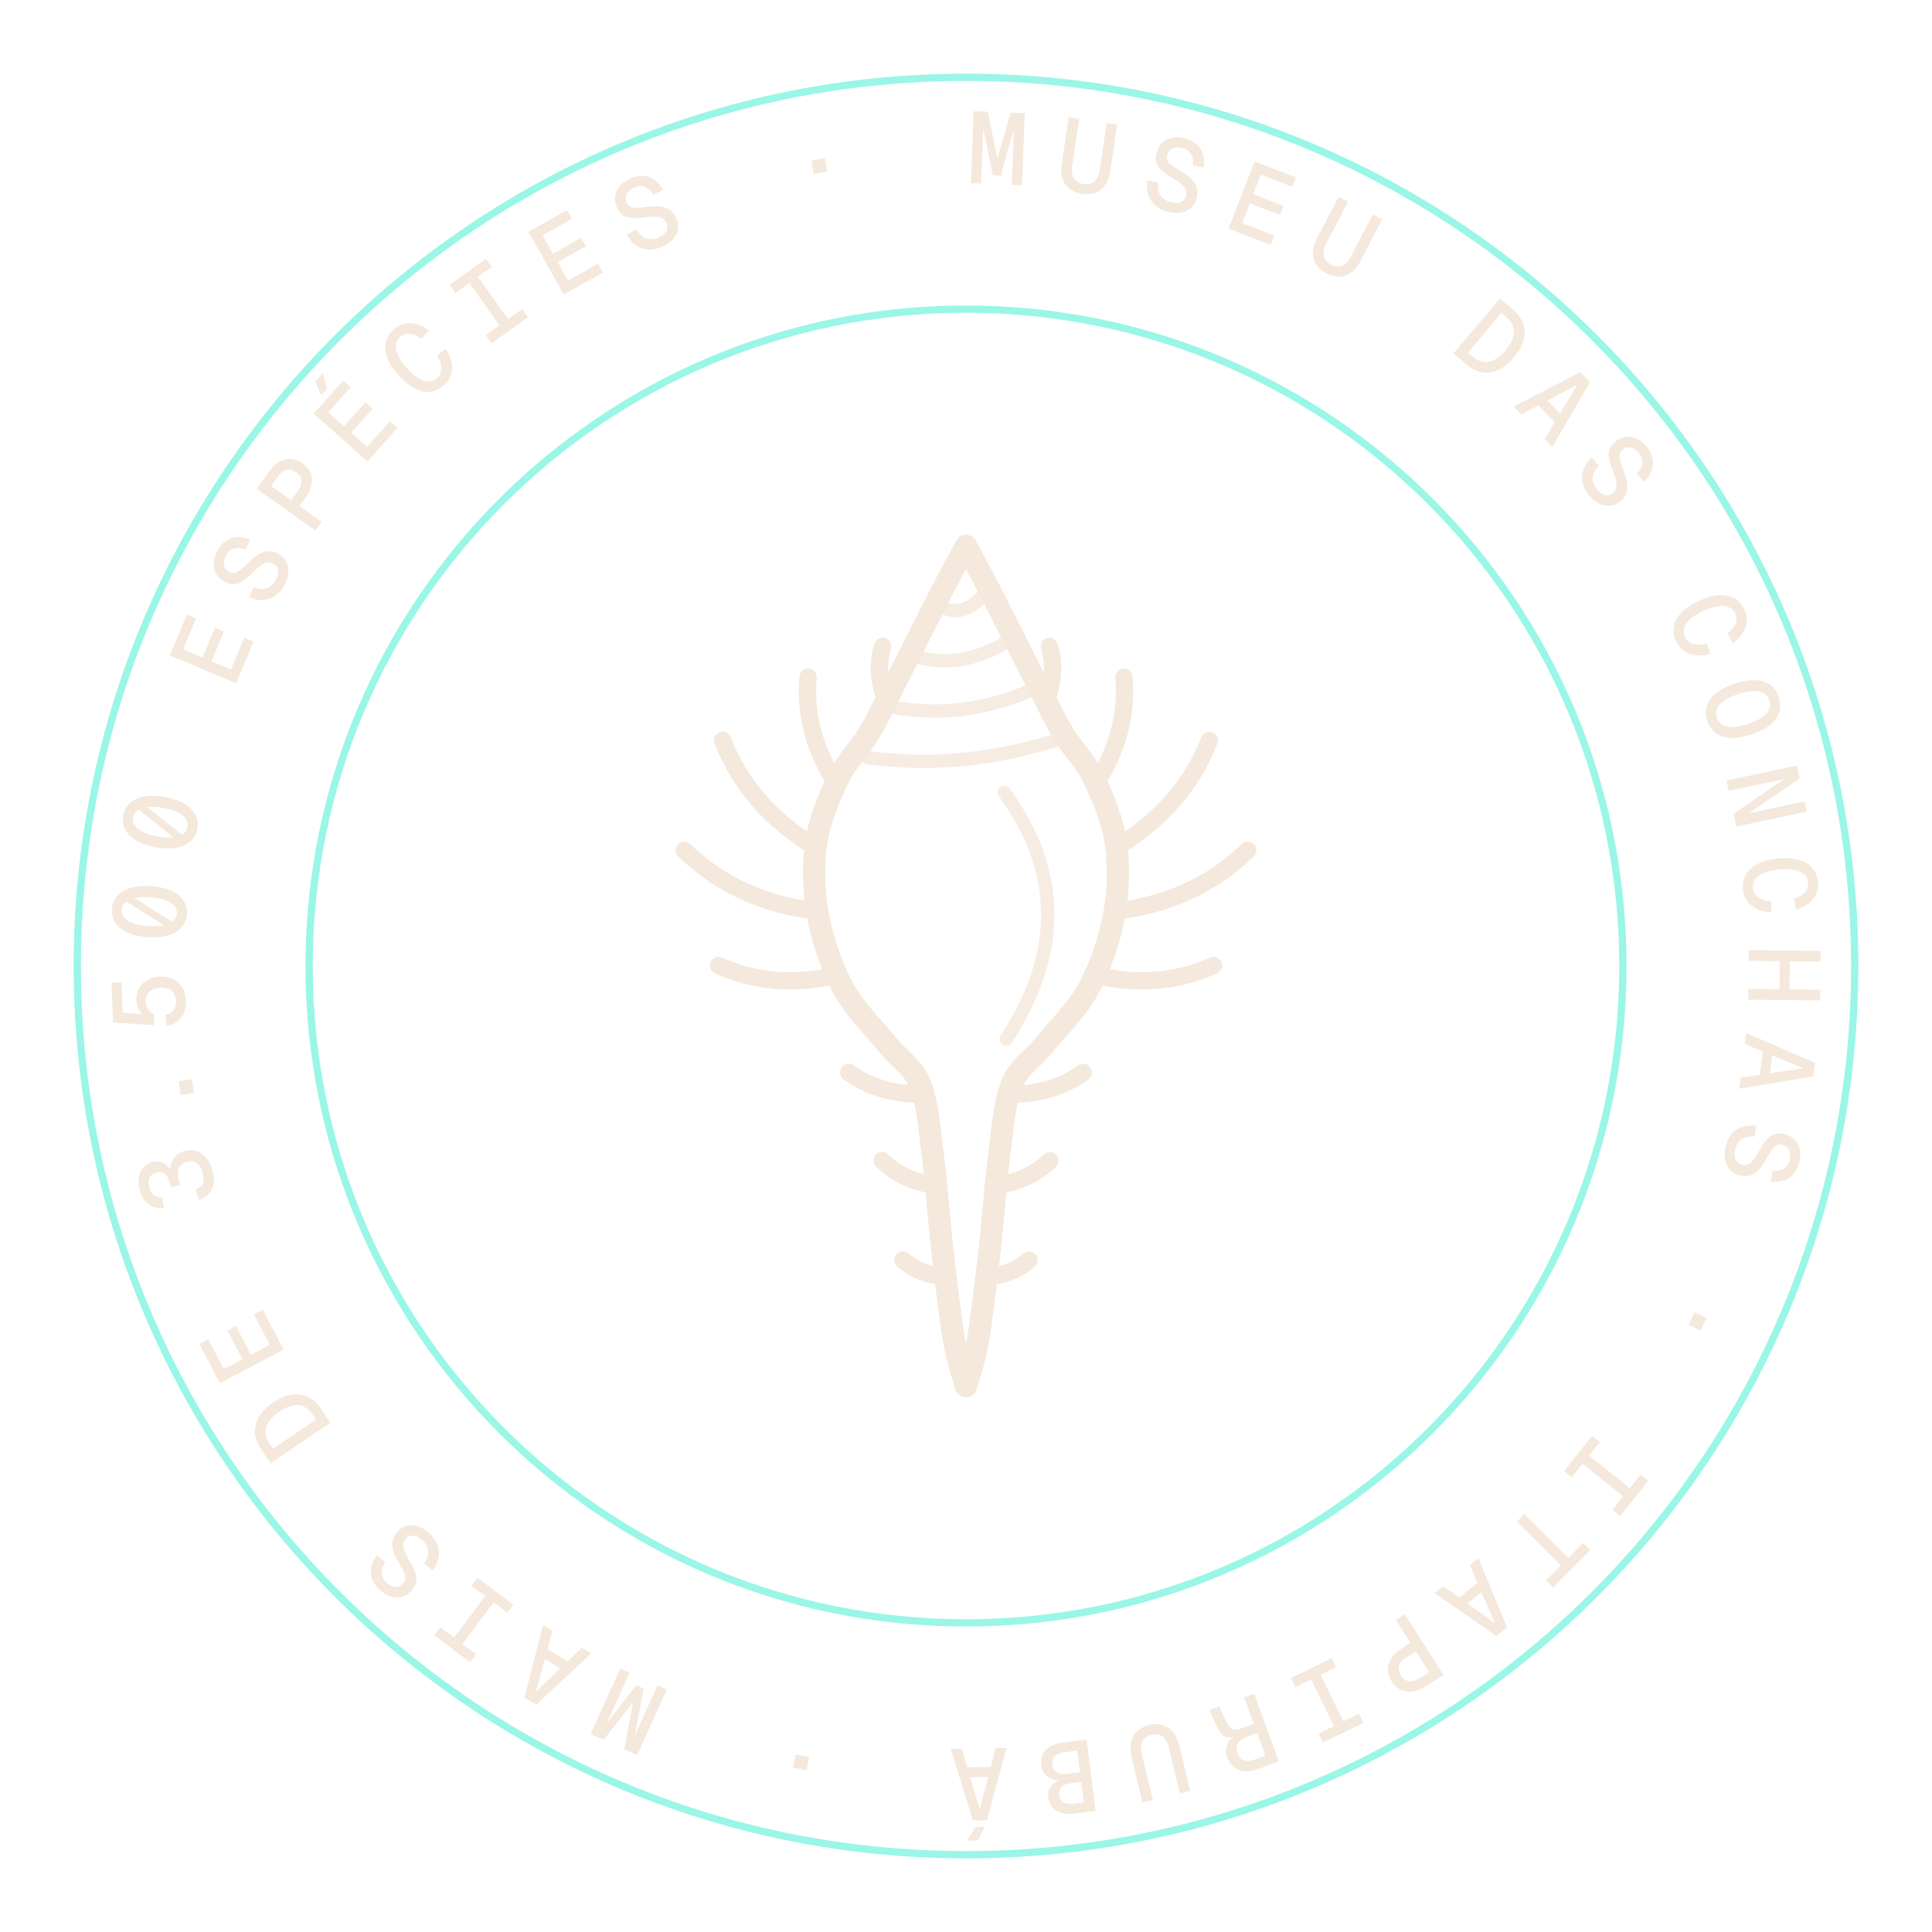
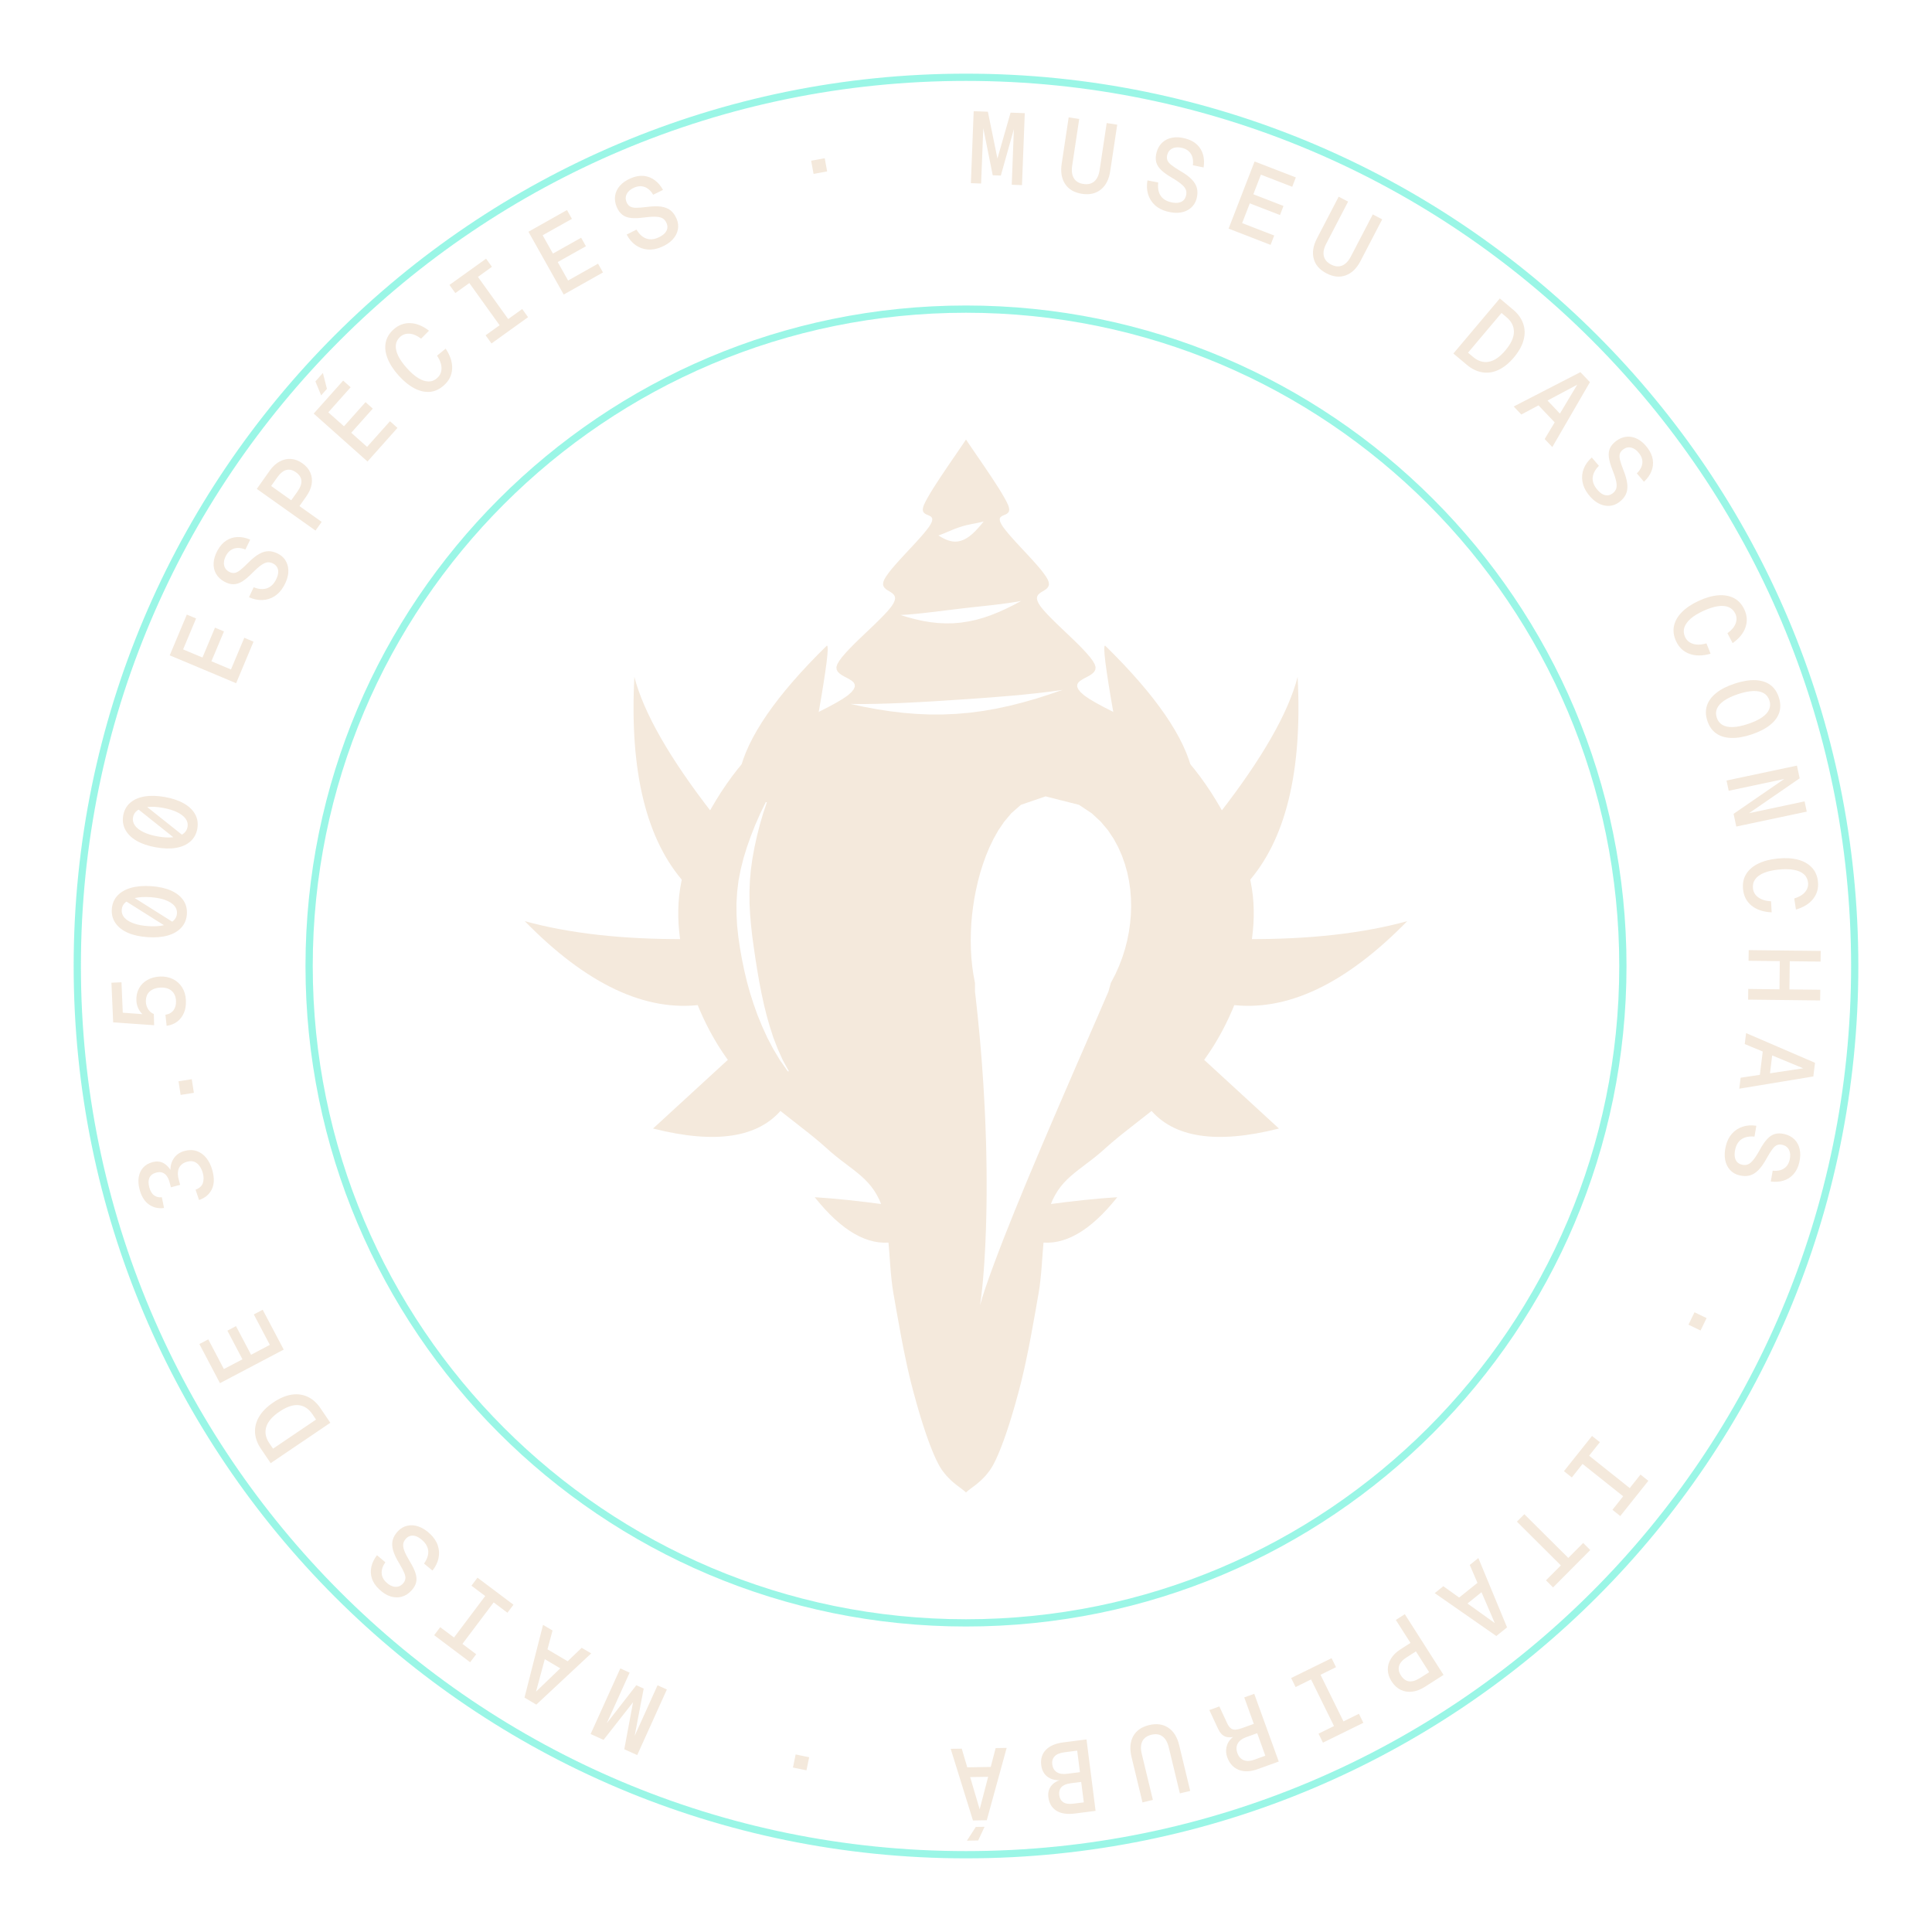
<svg xmlns="http://www.w3.org/2000/svg" viewBox="0 0 400 400" width="400" height="400">
  <circle cx="200" cy="200" r="184" fill="none" stroke="#6FF2DC" stroke-width="1.5" opacity=".7" />
  <circle cx="200" cy="200" r="136" fill="none" stroke="#6FF2DC" stroke-width="1.5" opacity=".7" />
  <path fill="#F4E9DC" d="M207.21 36.35L205.53 36.29L203.38 25.53L203.62 25.51L203.13 38.00L201.01 37.92L201.59 23.02L204.53 23.13L206.86 34.55L206.02 34.52L209.23 23.32L212.17 23.43L211.59 38.33L209.47 38.25L209.95 25.76L210.18 25.79L207.21 36.35ZM224.02 40.13L224.02 40.13Q221.65 39.77 220.54 38.12Q219.43 36.47 219.81 33.91L219.81 33.91L221.26 24.30L223.44 24.63L221.98 34.32Q221.74 35.94 222.34 36.91Q222.93 37.89 224.32 38.09L224.32 38.09Q225.72 38.30 226.57 37.55Q227.43 36.80 227.67 35.18L227.67 35.18L229.13 25.48L231.31 25.81L229.86 35.42Q229.48 37.98 227.93 39.23Q226.39 40.49 224.02 40.13ZM241.64 43.79L241.64 43.79Q240.08 43.38 239.08 42.44Q238.08 41.50 237.69 40.19Q237.30 38.88 237.57 37.35L237.57 37.35L239.80 37.78Q239.67 38.86 239.91 39.68Q240.15 40.50 240.74 41.04Q241.34 41.58 242.25 41.82L242.25 41.82Q243.14 42.06 243.81 41.99Q244.49 41.92 244.93 41.56Q245.37 41.20 245.54 40.55L245.54 40.55Q245.72 39.90 245.54 39.35Q245.36 38.80 244.67 38.20Q243.98 37.59 242.57 36.76L242.57 36.76Q241.20 35.96 240.40 35.20Q239.61 34.43 239.38 33.56Q239.16 32.68 239.45 31.57L239.45 31.57Q239.78 30.33 240.61 29.54Q241.44 28.75 242.67 28.51Q243.89 28.27 245.41 28.67L245.41 28.67Q246.92 29.07 247.83 29.94Q248.74 30.81 249.08 32.02Q249.42 33.23 249.19 34.67L249.19 34.67L246.97 34.21Q247.08 33.35 246.90 32.63Q246.71 31.90 246.19 31.39Q245.68 30.87 244.83 30.64L244.83 30.64Q243.63 30.33 242.78 30.71Q241.93 31.09 241.67 32.05L241.67 32.05Q241.51 32.65 241.69 33.15Q241.86 33.64 242.49 34.14Q243.11 34.64 244.29 35.35L244.29 35.35Q245.90 36.27 246.75 37.16Q247.60 38.05 247.82 39.00Q248.05 39.95 247.74 41.13L247.74 41.13Q247.42 42.31 246.55 43.05Q245.68 43.80 244.42 44.00Q243.16 44.19 241.64 43.79ZM263.06 50.70L254.37 47.33L259.75 33.43L268.29 36.73L267.54 38.67L261.06 36.16L259.49 40.22L265.73 42.64L265.01 44.52L258.76 42.10L257.17 46.19L263.81 48.76L263.06 50.70ZM274.63 56.59L274.63 56.59Q272.50 55.49 271.99 53.56Q271.48 51.64 272.67 49.35L272.67 49.35L277.16 40.72L279.11 41.74L274.59 50.44Q273.83 51.89 274.08 53.00Q274.33 54.12 275.58 54.77L275.58 54.77Q276.82 55.41 277.88 54.98Q278.93 54.55 279.69 53.09L279.69 53.09L284.22 44.39L286.17 45.41L281.68 54.04Q280.49 56.33 278.62 57.01Q276.75 57.70 274.63 56.59ZM303.69 75.53L300.91 73.19L310.52 61.79L313.30 64.13Q314.81 65.40 315.36 67.01Q315.92 68.61 315.44 70.40Q314.97 72.18 313.43 74.01L313.43 74.01Q311.88 75.84 310.21 76.60Q308.54 77.37 306.87 77.08Q305.20 76.80 303.69 75.53L303.69 75.53ZM310.87 64.80L303.94 73.02L304.98 73.90Q306.54 75.21 308.24 74.90Q309.95 74.59 311.68 72.54L311.68 72.54Q313.41 70.48 313.44 68.74Q313.47 66.99 311.91 65.68L311.91 65.68L310.87 64.80ZM314.97 85.82L313.40 84.16L327.21 77.05L329.18 79.12L321.39 92.56L319.81 90.90L326.54 79.66L314.97 85.82ZM322.52 88.12L317.89 83.25L319.83 82.33L323.53 86.23L322.52 88.12ZM328.81 102.31L328.81 102.31Q327.83 101.02 327.62 99.66Q327.40 98.31 327.90 97.03Q328.39 95.76 329.56 94.72L329.56 94.72L331.04 96.44Q330.28 97.20 329.96 98.00Q329.64 98.79 329.78 99.58Q329.92 100.38 330.50 101.13L330.50 101.13Q331.06 101.86 331.63 102.22Q332.20 102.57 332.77 102.56Q333.34 102.55 333.88 102.14L333.88 102.14Q334.41 101.74 334.61 101.19Q334.80 100.65 334.63 99.75Q334.46 98.85 333.86 97.33L333.86 97.33Q333.27 95.86 333.11 94.76Q332.95 93.67 333.31 92.84Q333.67 92.01 334.59 91.31L334.59 91.31Q335.61 90.54 336.75 90.42Q337.89 90.31 339.00 90.87Q340.12 91.44 341.07 92.69L341.07 92.69Q342.01 93.93 342.19 95.17Q342.38 96.42 341.90 97.59Q341.43 98.75 340.37 99.74L340.37 99.74L338.89 98.01Q339.51 97.41 339.81 96.72Q340.11 96.04 340.02 95.31Q339.93 94.59 339.39 93.89L339.39 93.89Q338.64 92.90 337.74 92.68Q336.83 92.46 336.05 93.06L336.05 93.06Q335.54 93.44 335.38 93.93Q335.21 94.43 335.40 95.21Q335.59 95.99 336.09 97.27L336.09 97.27Q336.78 98.99 336.91 100.21Q337.03 101.43 336.63 102.32Q336.22 103.21 335.25 103.95L335.25 103.95Q334.28 104.69 333.14 104.74Q331.99 104.79 330.88 104.18Q329.76 103.56 328.81 102.31ZM347.00 132.72L347.00 132.72Q346.25 131.08 346.59 129.55Q346.93 128.02 348.24 126.71Q349.55 125.39 351.73 124.39L351.73 124.39Q353.92 123.38 355.78 123.25Q357.64 123.12 359.03 123.85Q360.41 124.59 361.17 126.23L361.17 126.23Q362.02 128.09 361.37 129.92Q360.73 131.74 358.72 133.15L358.72 133.15L357.65 131.10Q358.93 130.17 359.33 129.12Q359.74 128.06 359.30 127.09L359.30 127.09Q358.84 126.10 357.92 125.71Q357.01 125.32 355.68 125.51Q354.36 125.70 352.68 126.47L352.68 126.47Q351.02 127.23 350.02 128.10Q349.03 128.98 348.72 129.93Q348.42 130.87 348.87 131.87L348.87 131.87Q349.35 132.92 350.50 133.29Q351.64 133.67 353.30 133.21L353.30 133.21L354.16 135.34Q351.67 136.06 349.79 135.37Q347.90 134.69 347.00 132.72ZM353.49 149.24L353.49 149.24Q352.93 147.55 353.40 146.10Q353.87 144.65 355.32 143.48Q356.77 142.32 359.13 141.54L359.13 141.54Q361.52 140.75 363.38 140.82Q365.24 140.89 366.48 141.77Q367.72 142.66 368.28 144.35L368.28 144.35Q368.84 146.05 368.38 147.51Q367.91 148.97 366.45 150.12Q365.00 151.28 362.61 152.07L362.61 152.07Q360.25 152.85 358.40 152.78Q356.54 152.72 355.30 151.83Q354.05 150.94 353.49 149.24ZM355.44 148.60L355.44 148.60Q355.77 149.59 356.60 150.08Q357.42 150.57 358.76 150.53Q360.09 150.49 361.89 149.89L361.89 149.89Q363.68 149.30 364.79 148.54Q365.90 147.77 366.28 146.88Q366.66 145.99 366.33 145.00L366.33 145.00Q366.00 144.00 365.16 143.51Q364.33 143.03 362.98 143.07Q361.64 143.12 359.84 143.71L359.84 143.71Q358.05 144.31 356.95 145.07Q355.86 145.83 355.48 146.71Q355.11 147.60 355.44 148.60ZM357.91 163.72L357.46 161.60L372.04 158.51L372.60 161.14L361.31 168.92L361.15 168.57L373.62 165.92L374.07 168.04L359.48 171.13L358.92 168.50L370.22 160.72L370.40 161.07L357.91 163.72ZM360.88 184.10L360.88 184.10Q360.70 182.30 361.52 180.97Q362.34 179.63 364.01 178.81Q365.68 177.99 368.06 177.75L368.06 177.75Q370.46 177.51 372.26 177.99Q374.06 178.47 375.13 179.62Q376.21 180.76 376.39 182.56L376.39 182.56Q376.59 184.59 375.39 186.11Q374.19 187.63 371.83 188.31L371.83 188.31L371.48 186.02Q372.99 185.56 373.72 184.69Q374.44 183.83 374.34 182.76L374.34 182.76Q374.23 181.68 373.49 181.01Q372.75 180.35 371.44 180.10Q370.12 179.85 368.28 180.03L368.28 180.03Q366.47 180.21 365.24 180.71Q364.01 181.21 363.42 182.01Q362.82 182.81 362.93 183.90L362.93 183.90Q363.04 185.05 364.00 185.77Q364.96 186.50 366.68 186.61L366.68 186.61L366.80 188.89Q364.21 188.77 362.65 187.51Q361.09 186.25 360.88 184.10ZM362.02 198.92L362.05 196.71L376.96 196.88L376.93 199.09L369.75 199.00L370.56 198.03L370.47 205.84L369.68 204.84L376.87 204.92L376.84 207.13L361.93 206.96L361.96 204.75L369.22 204.84L368.41 205.81L368.50 198.00L369.29 199.00L362.02 198.92ZM361.23 216.16L361.51 213.89L375.78 220.04L375.43 222.87L360.10 225.40L360.38 223.13L373.33 221.18L361.23 216.16ZM364.25 223.45L365.07 216.78L367.01 217.69L366.36 223.03L364.25 223.45ZM357.30 237.32L357.30 237.32Q357.67 235.75 358.58 234.72Q359.49 233.70 360.79 233.27Q362.09 232.84 363.63 233.08L363.63 233.08L363.25 235.32Q362.17 235.22 361.36 235.48Q360.54 235.74 360.02 236.35Q359.50 236.96 359.28 237.88L359.28 237.88Q359.07 238.78 359.16 239.44Q359.25 240.11 359.62 240.55Q359.99 240.98 360.65 241.13L360.65 241.13Q361.30 241.29 361.84 241.09Q362.39 240.90 362.97 240.19Q363.56 239.49 364.35 238.06L364.35 238.06Q365.11 236.66 365.86 235.85Q366.60 235.03 367.47 234.78Q368.33 234.53 369.46 234.80L369.46 234.80Q370.70 235.09 371.52 235.90Q372.33 236.71 372.60 237.92Q372.88 239.14 372.52 240.68L372.52 240.68Q372.16 242.19 371.31 243.12Q370.47 244.06 369.27 244.43Q368.07 244.81 366.62 244.62L366.62 244.62L367.02 242.38Q367.88 242.47 368.60 242.27Q369.32 242.06 369.82 241.53Q370.32 241.00 370.53 240.14L370.53 240.14Q370.81 238.94 370.41 238.10Q370.00 237.26 369.04 237.03L369.04 237.03Q368.43 236.88 367.94 237.07Q367.45 237.26 366.97 237.90Q366.48 238.54 365.81 239.74L365.81 239.74Q364.93 241.37 364.07 242.24Q363.20 243.12 362.26 243.37Q361.31 243.62 360.13 243.34L360.13 243.34Q358.94 243.06 358.17 242.21Q357.40 241.36 357.17 240.11Q356.94 238.85 357.30 237.32ZM349.58 274.26L350.83 271.69L353.33 272.90L352.08 275.47L349.58 274.26ZM323.80 304.59L329.61 297.30L331.24 298.59L329.01 301.39L337.42 308.09L339.65 305.29L341.27 306.59L335.46 313.88L333.84 312.59L336.06 309.79L327.65 303.09L325.43 305.89L323.80 304.59ZM314.06 315.04L315.60 313.50L324.70 322.55L327.78 319.45L329.25 320.92L321.55 328.66L320.08 327.19L323.16 324.10L314.06 315.04ZM304.30 324.01L306.08 322.58L312.02 336.93L309.80 338.72L297.05 329.84L298.83 328.41L309.48 336.04L304.30 324.01ZM301.38 331.34L306.62 327.13L307.37 329.14L303.18 332.51L301.38 331.34ZM288.99 335.39L290.85 334.20L298.87 346.77L294.97 349.26Q293.66 350.09 292.37 350.24Q291.08 350.39 289.99 349.86Q288.89 349.32 288.12 348.12L288.12 348.12Q287.35 346.92 287.33 345.70Q287.31 344.47 288.00 343.38Q288.68 342.28 289.99 341.45L289.99 341.45L292.03 340.15L288.99 335.39ZM295.89 346.21L293.15 341.90L291.31 343.08Q289.96 343.93 289.67 344.89Q289.38 345.85 290.05 346.89L290.05 346.89Q290.73 347.95 291.71 348.10Q292.70 348.24 294.05 347.38L294.05 347.38L295.89 346.21ZM267.32 347.42L275.69 343.31L276.61 345.17L273.40 346.75L278.15 356.40L281.35 354.82L282.27 356.69L273.90 360.80L272.99 358.94L276.19 357.36L271.44 347.71L268.24 349.29L267.32 347.42ZM257.61 351.43L259.68 350.69L264.75 364.71L260.39 366.28Q258.16 367.09 256.47 366.43Q254.79 365.76 254.09 363.83L254.09 363.83Q253.73 362.82 253.90 361.89Q254.06 360.96 254.63 360.26Q255.19 359.57 255.98 359.21L255.98 359.21L256.14 359.42Q254.66 359.89 253.72 359.55Q252.78 359.21 252.18 357.91L252.18 357.91L250.38 354.05L252.45 353.30L254.07 356.78Q254.38 357.45 254.77 357.78Q255.15 358.11 255.71 358.11Q256.27 358.10 257.14 357.79L257.14 357.79L259.59 356.91L257.61 351.43ZM261.97 363.50L260.29 358.84L258.03 359.65Q256.73 360.13 256.26 360.99Q255.79 361.85 256.19 362.96L256.19 362.96Q256.60 364.08 257.51 364.43Q258.42 364.79 259.72 364.32L259.72 364.32L261.97 363.50ZM237.91 357.16L237.91 357.16Q240.24 356.60 241.89 357.71Q243.54 358.82 244.14 361.33L244.14 361.33L246.42 370.79L244.28 371.30L241.98 361.77Q241.60 360.18 240.68 359.50Q239.76 358.83 238.39 359.16L238.39 359.16Q237.02 359.49 236.51 360.51Q236.00 361.53 236.39 363.12L236.39 363.12L238.69 372.65L236.54 373.17L234.26 363.72Q233.66 361.21 234.62 359.46Q235.58 357.72 237.91 357.16ZM220.16 360.74L224.95 360.13L226.83 374.92L222.54 375.47Q220.10 375.78 218.70 374.88Q217.29 373.98 217.05 372.08L217.05 372.08Q216.93 371.16 217.26 370.39Q217.59 369.62 218.33 369.09Q219.08 368.56 220.18 368.40L220.18 368.40L220.20 368.53Q218.84 368.70 217.86 368.37Q216.88 368.04 216.29 367.30Q215.71 366.56 215.58 365.49L215.58 365.49Q215.33 363.54 216.54 362.29Q217.74 361.05 220.16 360.74L220.16 360.74ZM223.59 366.91L223.02 362.45L220.40 362.79Q218.96 362.97 218.35 363.63Q217.73 364.29 217.86 365.31L217.86 365.31Q218.00 366.39 218.80 366.91Q219.59 367.42 220.97 367.24L220.97 367.24L223.59 366.91ZM224.39 373.16L223.85 368.93L221.70 369.20Q220.33 369.38 219.75 370.01Q219.18 370.65 219.30 371.65L219.30 371.65Q219.43 372.67 220.15 373.14Q220.87 373.61 222.24 373.43L222.24 373.43L224.39 373.16ZM206.14 361.92L208.42 361.88L204.30 376.86L201.44 376.91L196.83 362.07L199.12 362.04L202.83 374.60L206.14 361.92ZM199.33 365.92L206.05 365.81L205.41 367.86L200.04 367.94L199.33 365.92ZM202.03 378.24L203.84 378.22L202.52 381.05L200.19 381.09L202.03 378.24ZM164.73 363.24L167.53 363.82L166.97 366.53L164.17 365.95L164.73 363.24ZM131.74 348.91L133.27 349.60L131.21 360.38L130.99 360.30L136.14 348.92L138.07 349.79L131.93 363.37L129.25 362.16L131.39 350.71L132.15 351.05L124.96 360.22L122.28 359.01L128.43 345.43L130.36 346.30L125.21 357.69L125.01 357.57L131.74 348.91ZM120.43 341.16L122.40 342.32L111.04 352.92L108.59 351.47L112.43 336.41L114.40 337.58L110.98 350.23L120.43 341.16ZM112.54 341.00L118.33 344.42L116.71 345.83L112.08 343.09L112.54 341.00ZM98.86 326.64L106.31 332.24L105.06 333.90L102.21 331.76L95.74 340.35L98.59 342.49L97.34 344.15L89.89 338.55L91.14 336.89L94.00 339.03L100.46 330.44L97.61 328.30L98.86 326.64ZM89.03 317.56L89.03 317.56Q90.21 318.67 90.64 319.97Q91.07 321.27 90.79 322.61Q90.51 323.95 89.54 325.17L89.54 325.17L87.79 323.72Q88.42 322.84 88.60 322.00Q88.78 321.16 88.51 320.41Q88.25 319.65 87.56 319.00L87.56 319.00Q86.88 318.37 86.26 318.11Q85.64 317.86 85.08 317.96Q84.51 318.07 84.05 318.56L84.05 318.56Q83.59 319.05 83.49 319.62Q83.39 320.18 83.70 321.04Q84.02 321.90 84.86 323.30L84.86 323.30Q85.69 324.66 86.03 325.71Q86.36 326.76 86.15 327.64Q85.93 328.52 85.13 329.36L85.13 329.36Q84.26 330.29 83.15 330.59Q82.05 330.89 80.85 330.52Q79.66 330.14 78.52 329.06L78.52 329.06Q77.38 328.00 77.00 326.80Q76.61 325.60 76.89 324.37Q77.16 323.15 78.05 321.99L78.05 321.99L79.79 323.46Q79.27 324.15 79.10 324.88Q78.92 325.61 79.12 326.31Q79.33 327.00 79.97 327.61L79.97 327.61Q80.87 328.46 81.80 328.53Q82.74 328.60 83.41 327.88L83.41 327.88Q83.84 327.42 83.92 326.90Q84.01 326.39 83.69 325.65Q83.38 324.91 82.68 323.72L82.68 323.72Q81.71 322.15 81.38 320.96Q81.06 319.78 81.31 318.83Q81.57 317.89 82.40 317.00L82.40 317.00Q83.24 316.12 84.36 315.88Q85.48 315.63 86.68 316.06Q87.88 316.48 89.03 317.56ZM66.35 291.56L68.39 294.57L56.04 302.93L54.00 299.92Q52.90 298.28 52.80 296.58Q52.71 294.89 53.65 293.30Q54.59 291.71 56.57 290.37L56.57 290.37Q58.55 289.03 60.37 288.75Q62.18 288.47 63.72 289.20Q65.25 289.92 66.35 291.56L66.35 291.56ZM56.53 299.93L65.43 293.91L64.67 292.78Q63.52 291.09 61.80 290.92Q60.08 290.76 57.85 292.27L57.85 292.27Q55.63 293.77 55.12 295.44Q54.62 297.12 55.76 298.80L55.76 298.80L56.53 299.93ZM54.39 271.17L58.74 279.42L45.54 286.37L41.28 278.27L43.12 277.30L46.35 283.45L50.20 281.43L47.08 275.50L48.86 274.56L51.98 280.49L55.87 278.44L52.55 272.14L54.39 271.17ZM43.98 242.35L43.98 242.35Q44.62 244.72 43.83 246.28Q43.03 247.85 41.21 248.45L41.21 248.45L40.49 246.31Q41.69 245.86 42.00 244.94Q42.30 244.02 41.99 242.86L41.99 242.86Q41.77 242.07 41.34 241.45Q40.91 240.83 40.28 240.55Q39.64 240.28 38.74 240.52L38.74 240.52Q37.87 240.76 37.41 241.29Q36.94 241.81 36.85 242.57Q36.76 243.32 37.00 244.19L37.00 244.19L37.30 245.31L35.39 245.82L35.09 244.71Q34.90 244.02 34.55 243.51Q34.19 242.99 33.63 242.78Q33.08 242.58 32.35 242.77L32.35 242.77Q31.29 243.06 30.94 243.84Q30.59 244.62 30.90 245.80L30.90 245.80Q31.23 247.01 31.91 247.49Q32.58 247.98 33.51 247.88L33.51 247.88L33.96 250.10Q32.22 250.34 30.85 249.39Q29.49 248.44 28.91 246.31L28.91 246.31Q28.53 244.89 28.72 243.72Q28.92 242.55 29.63 241.75Q30.35 240.94 31.57 240.61L31.57 240.61Q32.91 240.25 33.95 240.87Q35.00 241.49 35.74 243.01L35.74 243.01L35.36 243.11Q35.09 241.31 35.86 240.02Q36.63 238.72 38.21 238.29L38.21 238.29Q39.59 237.92 40.74 238.32Q41.89 238.71 42.73 239.76Q43.56 240.80 43.98 242.35ZM39.70 223.44L40.14 226.26L37.40 226.69L36.96 223.87L39.70 223.44ZM38.49 207.12L38.49 207.12Q38.56 208.61 38.07 209.73Q37.58 210.86 36.66 211.54Q35.73 212.22 34.50 212.38L34.50 212.38L34.25 210.10Q35.40 209.90 35.94 209.14Q36.49 208.38 36.44 207.21L36.44 207.21Q36.38 205.89 35.54 205.15Q34.70 204.40 33.21 204.47L33.21 204.47Q32.24 204.51 31.54 204.89Q30.84 205.27 30.50 205.91Q30.17 206.56 30.20 207.44L30.20 207.44Q30.24 208.26 30.68 208.96Q31.12 209.67 31.85 209.93L31.85 209.93L31.91 212.26L23.43 211.67L23.07 203.46L25.15 203.37L25.42 209.67L30.59 210.05L30.30 210.50Q29.65 210.20 29.21 209.68Q28.77 209.16 28.52 208.51Q28.27 207.86 28.24 207.19L28.24 207.19Q28.17 205.74 28.78 204.63Q29.38 203.52 30.51 202.89Q31.64 202.25 33.13 202.18L33.13 202.18Q34.62 202.12 35.82 202.72Q37.02 203.31 37.72 204.45Q38.43 205.59 38.49 207.12ZM36.11 191.11L35.89 192.78L25.73 186.38L25.95 184.71L36.11 191.11ZM38.69 189.27L38.69 189.27Q38.58 190.90 37.56 192.03Q36.54 193.16 34.76 193.68Q32.98 194.19 30.59 194.03L30.59 194.03Q28.18 193.87 26.48 193.13Q24.78 192.38 23.91 191.12Q23.04 189.87 23.15 188.23L23.15 188.23Q23.26 186.58 24.29 185.46Q25.32 184.34 27.10 183.82Q28.88 183.31 31.29 183.47L31.29 183.47Q33.68 183.63 35.38 184.37Q37.07 185.12 37.94 186.36Q38.80 187.61 38.69 189.27ZM36.64 189.13L36.64 189.13Q36.70 188.19 36.06 187.48Q35.43 186.78 34.17 186.32Q32.92 185.87 31.14 185.75L31.14 185.75Q29.32 185.63 28.01 185.91Q26.71 186.20 25.99 186.81Q25.26 187.42 25.20 188.37L25.20 188.37Q25.14 189.29 25.77 190.01Q26.41 190.72 27.66 191.17Q28.92 191.63 30.74 191.75L30.74 191.75Q32.52 191.86 33.82 191.58Q35.13 191.30 35.85 190.68Q36.58 190.05 36.64 189.13ZM38.08 173.14L37.68 174.77L28.29 167.29L28.68 165.66L38.08 173.14ZM40.85 171.59L40.85 171.59Q40.56 173.20 39.42 174.21Q38.28 175.22 36.46 175.54Q34.63 175.85 32.27 175.43L32.27 175.43Q29.90 175.01 28.29 174.08Q26.69 173.15 25.96 171.81Q25.23 170.46 25.51 168.85L25.51 168.85Q25.80 167.21 26.95 166.21Q28.10 165.21 29.93 164.90Q31.76 164.59 34.13 165.01L34.13 165.01Q36.49 165.43 38.10 166.36Q39.70 167.28 40.42 168.62Q41.14 169.95 40.85 171.59ZM38.83 171.22L38.83 171.22Q38.99 170.29 38.44 169.52Q37.88 168.75 36.69 168.16Q35.49 167.58 33.73 167.26L33.73 167.26Q31.93 166.94 30.61 167.08Q29.28 167.22 28.49 167.75Q27.71 168.28 27.54 169.21L27.54 169.21Q27.38 170.12 27.93 170.90Q28.48 171.68 29.68 172.27Q30.88 172.86 32.68 173.18L32.68 173.18Q34.43 173.49 35.76 173.35Q37.08 173.22 37.87 172.68Q38.66 172.13 38.83 171.22ZM52.49 132.85L48.89 141.45L35.14 135.68L38.68 127.24L40.60 128.04L37.91 134.45L41.92 136.13L44.51 129.95L46.37 130.73L43.77 136.91L47.82 138.61L50.58 132.04L52.49 132.85ZM58.79 121.29L58.79 121.29Q58.01 122.70 56.85 123.44Q55.70 124.18 54.33 124.23Q52.97 124.29 51.55 123.65L51.55 123.65L52.52 121.59Q53.53 121.99 54.38 121.96Q55.24 121.93 55.91 121.48Q56.58 121.04 57.04 120.21L57.04 120.21Q57.48 119.40 57.58 118.74Q57.67 118.07 57.43 117.55Q57.19 117.03 56.61 116.71L56.61 116.71Q56.02 116.38 55.44 116.42Q54.87 116.46 54.11 116.98Q53.36 117.49 52.21 118.66L52.21 118.66Q51.09 119.79 50.16 120.38Q49.22 120.96 48.32 120.96Q47.41 120.97 46.40 120.40L46.40 120.40Q45.29 119.78 44.72 118.78Q44.16 117.79 44.23 116.54Q44.30 115.29 45.06 113.92L45.06 113.92Q45.82 112.56 46.89 111.89Q47.95 111.22 49.21 111.19Q50.47 111.15 51.80 111.73L51.80 111.73L50.81 113.77Q50.01 113.45 49.26 113.45Q48.51 113.46 47.89 113.83Q47.26 114.20 46.83 114.97L46.83 114.97Q46.23 116.05 46.39 116.97Q46.55 117.89 47.41 118.37L47.41 118.37Q47.97 118.68 48.48 118.63Q49.00 118.58 49.65 118.10Q50.29 117.61 51.26 116.64L51.26 116.64Q52.55 115.32 53.62 114.71Q54.69 114.10 55.67 114.12Q56.64 114.13 57.71 114.72L57.71 114.72Q58.77 115.31 59.28 116.34Q59.79 117.37 59.68 118.64Q59.56 119.91 58.79 121.29ZM66.60 108.05L65.32 109.85L53.17 101.22L55.84 97.45Q56.74 96.18 57.88 95.56Q59.02 94.94 60.24 95.02Q61.45 95.10 62.62 95.93L62.62 95.93Q63.78 96.75 64.26 97.88Q64.74 99.00 64.52 100.28Q64.29 101.55 63.39 102.81L63.39 102.81L62.00 104.78L66.60 108.05ZM56.14 100.62L60.30 103.58L61.57 101.80Q62.49 100.50 62.40 99.50Q62.30 98.51 61.29 97.79L61.29 97.79Q60.27 97.06 59.30 97.30Q58.33 97.54 57.40 98.84L57.40 98.84L56.14 100.62ZM82.29 88.59L76.09 95.55L64.95 85.63L71.05 78.80L72.60 80.18L67.97 85.37L71.22 88.26L75.68 83.26L77.18 84.60L72.72 89.60L76.00 92.52L80.74 87.21L82.29 88.59ZM67.69 80.51L66.49 81.86L65.30 78.97L66.85 77.22L67.69 80.51ZM91.91 79.78L91.91 79.78Q90.57 80.99 89.01 81.13Q87.45 81.26 85.80 80.40Q84.15 79.54 82.54 77.76L82.54 77.76Q80.93 75.96 80.25 74.23Q79.56 72.50 79.85 70.96Q80.14 69.41 81.49 68.20L81.49 68.20Q83.00 66.84 84.94 66.90Q86.88 66.97 88.82 68.47L88.82 68.47L87.19 70.11Q85.91 69.16 84.79 69.09Q83.66 69.02 82.86 69.73L82.86 69.73Q82.05 70.46 81.95 71.45Q81.86 72.44 82.43 73.65Q83.01 74.85 84.25 76.23L84.25 76.23Q85.47 77.59 86.60 78.28Q87.73 78.97 88.73 78.98Q89.72 78.99 90.53 78.25L90.53 78.25Q91.39 77.48 91.41 76.28Q91.43 75.08 90.49 73.63L90.49 73.63L92.27 72.18Q93.70 74.33 93.61 76.34Q93.52 78.34 91.91 79.78ZM109.33 65.67L101.76 71.11L100.54 69.42L103.44 67.34L97.17 58.60L94.27 60.68L93.06 58.99L100.64 53.56L101.85 55.24L98.95 57.33L105.22 66.06L108.12 63.98L109.33 65.67ZM124.84 56.41L116.71 60.98L109.41 47.98L117.39 43.49L118.41 45.31L112.35 48.71L114.48 52.50L120.32 49.22L121.31 50.98L115.47 54.26L117.62 58.08L123.82 54.59L124.84 56.41ZM136.92 51.15L136.92 51.15Q135.43 51.78 134.06 51.66Q132.70 51.53 131.58 50.74Q130.47 49.95 129.75 48.56L129.75 48.56L131.78 47.54Q132.33 48.47 133.02 48.97Q133.72 49.48 134.52 49.54Q135.32 49.60 136.19 49.23L136.19 49.23Q137.04 48.86 137.52 48.40Q138.01 47.93 138.14 47.37Q138.27 46.81 138.00 46.19L138.00 46.19Q137.74 45.58 137.26 45.25Q136.78 44.93 135.87 44.88Q134.95 44.82 133.33 45.03L133.33 45.03Q131.76 45.24 130.66 45.13Q129.56 45.02 128.85 44.46Q128.13 43.91 127.68 42.85L127.68 42.85Q127.18 41.67 127.35 40.54Q127.52 39.40 128.34 38.46Q129.16 37.52 130.61 36.90L130.61 36.90Q132.04 36.29 133.29 36.42Q134.54 36.55 135.55 37.30Q136.57 38.04 137.27 39.32L137.27 39.32L135.23 40.32Q134.80 39.57 134.21 39.12Q133.61 38.66 132.89 38.57Q132.17 38.48 131.35 38.82L131.35 38.82Q130.21 39.31 129.78 40.13Q129.34 40.96 129.73 41.86L129.73 41.86Q129.97 42.44 130.41 42.72Q130.85 43.01 131.65 43.02Q132.46 43.03 133.82 42.86L133.82 42.86Q135.66 42.61 136.87 42.78Q138.09 42.96 138.85 43.57Q139.61 44.19 140.09 45.31L140.09 45.31Q140.57 46.43 140.34 47.55Q140.11 48.68 139.24 49.61Q138.37 50.54 136.92 51.15ZM171.25 35.49L168.44 36.01L167.94 33.28L170.75 32.76L171.25 35.49Z" />
-   <g transform="translate(105 105)" fill="none" stroke="#F4E9DC" stroke-width="4.6" stroke-linecap="round" stroke-linejoin="round">
-     <path d="M95 8L95.22 8.41L95.49 8.9L95.8 9.48L96.15 10.14L96.53 10.85L96.94 11.61L97.36 12.4L97.8 13.22L98.24 14.05L98.69 14.88L99.12 15.71L99.54 16.51L99.95 17.31L100.38 18.14L100.81 18.98L101.25 19.84L101.69 20.71L102.14 21.59L102.59 22.48L103.04 23.38L103.49 24.27L103.94 25.16L104.39 26.04L104.83 26.91L105.28 27.78L105.72 28.66L106.17 29.54L106.61 30.42L107.06 31.3L107.51 32.17L107.95 33.05L108.39 33.92L108.83 34.78L109.27 35.64L109.7 36.48L110.13 37.32L110.55 38.14L110.95 38.95L111.35 39.75L111.74 40.54L112.13 41.32L112.52 42.1L112.91 42.88L113.31 43.65L113.72 44.43L114.15 45.21L114.59 45.99L115.05 46.77L115.54 47.55L116.05 48.3L116.59 49.05L117.15 49.78L117.72 50.52L118.29 51.26L118.86 52.02L119.42 52.8L119.97 53.6L120.5 54.43L121 55.31L121.48 56.23L121.94 57.19L122.4 58.19L122.86 59.23L123.31 60.29L123.75 61.38L124.17 62.49L124.57 63.63L124.94 64.77L125.27 65.94L125.57 67.11L125.82 68.29L126.02 69.47L126.17 70.66L126.3 71.88L126.38 73.12L126.44 74.37L126.46 75.64L126.44 76.91L126.39 78.2L126.31 79.48L126.19 80.77L126.04 82.05L125.86 83.33L125.64 84.6L125.38 85.87L125.08 87.16L124.75 88.46L124.38 89.77L123.97 91.08L123.54 92.39L123.07 93.68L122.57 94.95L122.05 96.2L121.5 97.41L120.93 98.59L120.34 99.73L119.71 100.83L119.02 101.9L118.29 102.94L117.51 103.96L116.71 104.95L115.9 105.92L115.08 106.87L114.26 107.79L113.46 108.69L112.69 109.57L111.95 110.43L111.27 111.27L110.61 112.05L109.95 112.76L109.31 113.41L108.67 114.03L108.06 114.62L107.46 115.2L106.88 115.8L106.33 116.43L105.81 117.1L105.32 117.84L104.87 118.67L104.46 119.59L104.09 120.6L103.77 121.67L103.48 122.8L103.24 123.99L103.02 125.22L102.83 126.49L102.65 127.8L102.48 129.14L102.32 130.51L102.16 131.9L101.99 133.3L101.81 134.72L101.63 136.16L101.46 137.65L101.3 139.18L101.14 140.74L101 142.33L100.85 143.94L100.71 145.56L100.56 147.19L100.41 148.81L100.26 150.43L100.09 152.04L99.92 153.63L99.73 155.24L99.54 156.89L99.34 158.58L99.14 160.29L98.93 161.99L98.72 163.68L98.51 165.33L98.3 166.94L98.09 168.48L97.88 169.94L97.67 171.3L97.46 172.54L97.25 173.69L97.02 174.78L96.79 175.79L96.55 176.75L96.31 177.63L96.08 178.45L95.85 179.21L95.64 179.9L95.44 180.52L95.27 181.08L95.12 181.57L95 182L94.88 181.57L94.73 181.08L94.56 180.52L94.36 179.9L94.15 179.21L93.92 178.45L93.69 177.63L93.45 176.75L93.21 175.79L92.98 174.78L92.75 173.69L92.54 172.54L92.33 171.3L92.12 169.94L91.91 168.48L91.7 166.94L91.49 165.33L91.28 163.68L91.07 161.99L90.86 160.29L90.66 158.58L90.46 156.89L90.27 155.24L90.08 153.63L89.91 152.04L89.74 150.43L89.59 148.81L89.44 147.19L89.29 145.56L89.15 143.94L89 142.33L88.86 140.74L88.7 139.18L88.54 137.65L88.37 136.16L88.19 134.72L88.01 133.3L87.84 131.9L87.68 130.51L87.52 129.14L87.35 127.8L87.17 126.49L86.98 125.22L86.76 123.99L86.52 122.8L86.23 121.67L85.91 120.6L85.54 119.59L85.13 118.67L84.68 117.84L84.19 117.1L83.67 116.43L83.12 115.8L82.54 115.2L81.94 114.62L81.33 114.03L80.69 113.41L80.05 112.76L79.39 112.05L78.73 111.27L78.05 110.43L77.31 109.57L76.54 108.69L75.74 107.79L74.92 106.87L74.1 105.92L73.29 104.95L72.49 103.96L71.71 102.94L70.98 101.9L70.29 100.83L69.66 99.73L69.07 98.59L68.5 97.41L67.95 96.2L67.43 94.95L66.93 93.68L66.46 92.39L66.03 91.08L65.62 89.77L65.25 88.46L64.92 87.16L64.62 85.87L64.36 84.6L64.14 83.33L63.96 82.05L63.81 80.77L63.69 79.48L63.61 78.2L63.56 76.91L63.54 75.64L63.56 74.37L63.62 73.12L63.7 71.88L63.83 70.66L63.98 69.47L64.18 68.29L64.43 67.11L64.73 65.94L65.06 64.77L65.43 63.63L65.83 62.49L66.25 61.38L66.69 60.29L67.14 59.23L67.6 58.19L68.06 57.19L68.52 56.23L69 55.31L69.5 54.43L70.03 53.6L70.58 52.8L71.14 52.02L71.71 51.26L72.28 50.52L72.85 49.78L73.41 49.05L73.95 48.3L74.46 47.55L74.95 46.77L75.41 45.99L75.85 45.21L76.28 44.43L76.69 43.65L77.09 42.88L77.48 42.1L77.87 41.32L78.26 40.54L78.65 39.75L79.05 38.95L79.45 38.14L79.87 37.32L80.3 36.48L80.73 35.64L81.17 34.78L81.61 33.92L82.05 33.05L82.49 32.17L82.94 31.3L83.39 30.42L83.83 29.54L84.28 28.66L84.72 27.78L85.17 26.91L85.61 26.04L86.06 25.16L86.51 24.27L86.96 23.38L87.41 22.48L87.86 21.59L88.31 20.71L88.75 19.84L89.19 18.98L89.62 18.14L90.05 17.31L90.46 16.51L90.88 15.71L91.31 14.88L91.76 14.05L92.2 13.22L92.64 12.4L93.06 11.61L93.47 10.85L93.85 10.14L94.2 9.48L94.51 8.9L94.78 8.41L95 8Z" />
-     <path d="M111.55 40.15Q113.86 34.35 112.28 28.83M78.45 40.15Q76.14 34.35 77.72 28.83M121.93 57.17Q128.68 46.67 127.7 35.22M68.07 57.17Q61.32 46.67 62.3 35.22M126.14 70.41Q139.97 62.12 145.39 48.3M63.86 70.41Q50.03 62.12 44.61 48.3M125.8 83.65Q142.34 81.74 153.32 71.05M64.2 83.65Q47.66 81.74 36.68 71.05M121.74 96.89Q134.89 100.01 146.24 94.9M68.26 96.89Q55.11 100.01 43.76 94.9M103.82 121.48Q112.66 121.78 119.27 117.04M86.18 121.48Q77.34 121.78 70.73 117.04M101.18 140.39Q107.9 139.62 112.36 135.29M88.82 140.39Q82.1 139.62 77.64 135.29M99.26 159.3Q104.45 159.01 108.07 155.88M90.74 159.3Q85.55 159.01 81.93 155.88" stroke-width="3.59" />
-     <path d="M89.93 20.67Q95 23.32 100.07 16.51M85.07 31.07Q95 33.72 104.93 26.91M80.2 41.48Q95 44.12 109.8 37.32M74.74 51.88Q95 54.53 115.26 47.72M102.94 59.07Q120.72 83.65 103.32 110.13" stroke-width="2.76" opacity=".85" />
+   <g transform="translate(85 85)" fill="#F4E9DC">
+     <path fill-rule="evenodd" d="M115 6L115.38 6.57L115.88 7.31L116.48 8.18L117.15 9.17L117.89 10.24L118.66 11.37L119.45 12.54L120.24 13.72L121 14.88L121.72 16L122.37 17.05L122.93 18.02L123.39 18.86L123.72 19.56L123.9 20.12L123.95 20.56L123.88 20.9L123.72 21.15L123.49 21.35L123.22 21.5L122.93 21.62L122.64 21.75L122.38 21.88L122.17 22.05L122.02 22.27L121.98 22.56L122.05 22.95L122.27 23.44L122.64 24.05L123.17 24.75L123.82 25.54L124.56 26.39L125.38 27.3L126.25 28.24L127.14 29.19L128.03 30.15L128.9 31.1L129.71 32.01L130.45 32.88L131.08 33.69L131.6 34.43L131.96 35.07L132.14 35.6L132.17 36.05L132.06 36.41L131.85 36.72L131.57 36.98L131.23 37.21L130.87 37.43L130.51 37.65L130.19 37.89L129.92 38.16L129.75 38.48L129.68 38.87L129.77 39.34L130.02 39.91L130.46 40.59L131.09 41.36L131.87 42.22L132.77 43.14L133.76 44.12L134.81 45.12L135.89 46.15L136.97 47.18L138.01 48.19L138.99 49.18L139.87 50.12L140.63 51L141.23 51.8L141.64 52.51L141.83 53.11L141.78 53.63L141.55 54.07L141.17 54.45L140.7 54.79L140.16 55.09L139.6 55.38L139.07 55.68L138.6 55.99L138.24 56.33L138.04 56.72L138.02 57.17L138.24 57.7L138.74 58.32L139.52 59.01L140.56 59.72L141.81 60.46L143.24 61.24L144.81 62.05L146.5 62.9L148.26 63.79L150.06 64.72L151.87 65.7L153.66 66.73L155.38 67.81L157 68.95L158.49 70.14L159.81 71.4L161.03 72.74L162.24 74.19L163.42 75.72L164.57 77.32L165.69 78.98L166.76 80.69L167.79 82.44L168.76 84.2L169.68 85.96L170.52 87.72L171.3 89.46L172 91.16L172.61 92.82L173.13 94.41L173.57 95.96L173.92 97.48L174.19 98.98L174.39 100.47L174.51 101.94L174.57 103.4L174.57 104.86L174.51 106.3L174.39 107.75L174.23 109.19L174.01 110.63L173.76 112.08L173.46 113.54L173.13 115L172.76 116.48L172.34 117.97L171.87 119.48L171.35 120.99L170.79 122.5L170.17 124.01L169.5 125.52L168.78 127.02L168.02 128.5L167.2 129.97L166.34 131.42L165.42 132.84L164.46 134.23L163.44 135.59L162.34 136.93L161.11 138.25L159.78 139.57L158.37 140.87L156.9 142.16L155.39 143.43L153.85 144.67L152.3 145.89L150.78 147.08L149.29 148.25L147.85 149.38L146.49 150.47L145.22 151.53L144.07 152.54L143 153.49L141.97 154.35L140.99 155.13L140.04 155.85L139.14 156.54L138.28 157.19L137.47 157.84L136.69 158.5L135.96 159.17L135.27 159.89L134.62 160.66L134.01 161.5L133.45 162.42L132.92 163.44L132.47 164.57L132.09 165.77L131.77 167.04L131.52 168.36L131.32 169.74L131.15 171.16L131.02 172.6L130.9 174.07L130.79 175.55L130.68 177.04L130.56 178.52L130.41 179.98L130.24 181.42L130.02 182.82L129.77 184.21L129.53 185.62L129.28 187.04L129.02 188.46L128.76 189.89L128.5 191.32L128.23 192.74L127.96 194.15L127.67 195.55L127.38 196.93L127.09 198.29L126.78 199.62L126.47 200.93L126.14 202.2L125.81 203.46L125.46 204.72L125.11 205.99L124.74 207.25L124.37 208.49L123.99 209.71L123.6 210.9L123.21 212.07L122.81 213.19L122.41 214.26L122.01 215.28L121.61 216.24L121.21 217.13L120.81 217.94L120.4 218.69L119.96 219.37L119.49 219.99L119.02 220.56L118.53 221.07L118.05 221.54L117.57 221.96L117.11 222.34L116.67 222.68L116.25 222.99L115.87 223.28L115.53 223.54L115.24 223.78L115 224L114.76 223.78L114.47 223.54L114.13 223.28L113.75 222.99L113.33 222.68L112.89 222.34L112.43 221.96L111.95 221.54L111.47 221.07L110.98 220.56L110.51 219.99L110.04 219.37L109.6 218.69L109.19 217.94L108.79 217.13L108.39 216.24L107.99 215.28L107.59 214.26L107.19 213.19L106.79 212.07L106.4 210.9L106.01 209.71L105.63 208.49L105.26 207.25L104.89 205.99L104.54 204.72L104.19 203.46L103.86 202.2L103.53 200.93L103.22 199.62L102.91 198.29L102.62 196.93L102.33 195.55L102.04 194.15L101.77 192.74L101.5 191.32L101.24 189.89L100.98 188.46L100.72 187.04L100.47 185.62L100.23 184.21L99.98 182.82L99.76 181.42L99.59 179.98L99.44 178.52L99.32 177.04L99.21 175.55L99.1 174.07L98.98 172.6L98.85 171.16L98.68 169.74L98.48 168.36L98.23 167.04L97.91 165.77L97.53 164.57L97.08 163.44L96.55 162.42L95.99 161.5L95.38 160.66L94.73 159.89L94.04 159.17L93.31 158.5L92.53 157.84L91.72 157.19L90.86 156.54L89.96 155.85L89.01 155.13L88.03 154.35L87 153.49L85.93 152.54L84.78 151.53L83.51 150.47L82.15 149.38L80.71 148.25L79.22 147.08L77.7 145.89L76.15 144.67L74.61 143.43L73.1 142.16L71.63 140.87L70.22 139.57L68.89 138.25L67.66 136.93L66.56 135.59L65.54 134.23L64.58 132.84L63.66 131.42L62.8 129.97L61.98 128.5L61.22 127.02L60.5 125.52L59.83 124.01L59.21 122.5L58.65 120.99L58.13 119.48L57.66 117.97L57.24 116.48L56.87 115L56.54 113.54L56.24 112.08L55.99 110.63L55.77 109.19L55.61 107.75L55.49 106.3L55.43 104.86L55.43 103.4L55.49 101.94L55.61 100.47L55.81 98.98L56.08 97.48L56.43 95.96L56.87 94.41L57.39 92.82L58 91.16L58.7 89.46L59.48 87.72L60.32 85.96L61.24 84.2L62.21 82.44L63.24 80.69L64.31 78.98L65.43 77.32L66.58 75.72L67.76 74.19L68.97 72.74L70.19 71.4L71.51 70.14L73 68.95L74.62 67.81L76.34 66.73L78.13 65.7L79.94 64.72L81.74 63.79L83.5 62.9L85.19 62.05L86.76 61.24L88.19 60.46L89.44 59.72L90.48 59.01L91.26 58.32L91.76 57.7L91.98 57.17L91.96 56.72L91.76 56.33L91.4 55.99L90.93 55.68L90.4 55.38L89.84 55.09L89.3 54.79L88.83 54.45L88.45 54.07L88.22 53.63L88.17 53.11L88.36 52.51L88.77 51.8L89.37 51L90.13 50.12L91.01 49.18L91.99 48.19L93.03 47.18L94.11 46.15L95.19 45.12L96.24 44.12L97.23 43.14L98.13 42.22L98.91 41.36L99.54 40.59L99.98 39.91L100.23 39.34L100.32 38.87L100.25 38.48L100.08 38.16L99.81 37.89L99.49 37.65L99.13 37.43L98.77 37.21L98.43 36.98L98.15 36.72L97.94 36.41L97.83 36.05L97.86 35.6L98.04 35.07L98.4 34.43L98.92 33.69L99.55 32.88L100.29 32.01L101.1 31.1L101.97 30.15L102.86 29.19L103.75 28.24L104.62 27.3L105.44 26.39L106.18 25.54L106.83 24.75L107.36 24.05L107.73 23.44L107.95 22.95L108.02 22.56L107.98 22.27L107.83 22.05L107.62 21.88L107.36 21.75L107.07 21.62L106.78 21.5L106.51 21.35L106.28 21.15L106.12 20.9L106.05 20.56L106.1 20.12L106.28 19.56L106.61 18.86L107.07 18.02L107.63 17.05L108.28 16L109 14.88L109.76 13.72L110.55 12.54L111.34 11.37L112.11 10.24L112.85 9.17L113.52 8.18L114.12 7.31L114.62 6.57ZM109.29 25.86L109.88 25.65L110.47 25.42L111.05 25.17L111.64 24.93L112.22 24.68L112.81 24.45L113.39 24.24L113.98 24.05L114.56 23.87L115.15 23.72L115.74 23.59L116.32 23.47L116.91 23.36L117.49 23.24L118.08 23.11L118.66 22.96L118.66 22.96L118.08 23.68L117.49 24.35L116.91 24.97L116.32 25.53L115.74 26.01L115.15 26.41L114.56 26.73L113.98 26.95L113.39 27.09L112.81 27.14L112.22 27.1L111.64 26.98L111.05 26.79L110.47 26.53L109.88 26.22L109.29 25.86ZM101.41 42.33L102.97 42.24L104.53 42.1L106.09 41.94L107.66 41.76L109.22 41.57L110.78 41.38L112.35 41.19L113.91 41L115.47 40.82L117.03 40.65L118.6 40.48L120.16 40.31L121.72 40.12L123.29 39.92L124.85 39.69L126.41 39.43L126.41 39.43L124.85 40.26L123.29 41.03L121.72 41.74L120.16 42.36L118.6 42.9L117.03 43.34L115.47 43.67L113.91 43.91L112.35 44.04L110.78 44.06L109.22 43.99L107.66 43.82L106.09 43.56L104.53 43.21L102.97 42.8L101.41 42.33ZM91.07 60.74L93.81 60.76L96.56 60.72L99.3 60.64L102.04 60.53L104.79 60.39L107.53 60.24L110.27 60.07L113.01 59.89L115.76 59.71L118.5 59.51L121.24 59.3L123.99 59.08L126.73 58.83L129.47 58.54L132.22 58.22L134.96 57.84L134.96 57.84L132.22 58.78L129.47 59.66L126.73 60.44L123.99 61.13L121.24 61.72L118.5 62.2L115.76 62.56L113.01 62.8L110.27 62.92L107.53 62.93L104.79 62.81L102.04 62.59L99.3 62.26L96.56 61.84L93.81 61.33L91.07 60.74ZM131.47 79.88L138.39 81.63L141.04 83.39L142.93 85.15L144.4 86.9L145.57 88.66L146.52 90.41L147.29 92.17L147.91 93.93L148.4 95.68L148.76 97.44L149.01 99.2L149.15 100.95L149.19 102.71L149.13 104.46L148.97 106.22L148.72 107.98L148.37 109.73L147.92 111.49L147.36 113.24L146.69 115L145.9 116.76L144.98 118.51L144.5 120.27L143.74 122.02L142.98 123.78L142.22 125.54L141.46 127.29L140.69 129.05L139.93 130.81L139.17 132.56L138.4 134.32L137.64 136.07L136.88 137.83L136.12 139.59L135.36 141.34L134.6 143.1L133.85 144.85L133.09 146.61L132.34 148.37L131.59 150.12L130.84 151.88L130.1 153.63L129.36 155.39L128.62 157.15L127.88 158.9L127.15 160.66L126.43 162.42L125.71 164.17L124.99 165.93L124.29 167.68L123.59 169.44L122.89 171.2L122.21 172.95L121.54 174.71L120.88 176.46L120.23 178.22L119.6 179.98L118.99 181.73L118.42 183.49L117.91 185.24L117.91 185.24L118.15 183.49L118.35 181.73L118.52 179.98L118.66 178.22L118.79 176.46L118.89 174.71L118.99 172.95L119.06 171.2L119.13 169.44L119.18 167.68L119.22 165.93L119.25 164.17L119.27 162.42L119.27 160.66L119.27 158.9L119.26 157.15L119.23 155.39L119.2 153.63L119.16 151.88L119.1 150.12L119.04 148.37L118.97 146.61L118.89 144.85L118.8 143.1L118.7 141.34L118.6 139.59L118.48 137.83L118.36 136.07L118.23 134.32L118.09 132.56L117.94 130.81L117.78 129.05L117.61 127.29L117.44 125.54L117.25 123.78L117.06 122.02L116.86 120.27L116.86 118.51L116.53 116.76L116.28 115L116.11 113.24L116.01 111.49L115.98 109.73L116.01 107.98L116.1 106.22L116.25 104.46L116.47 102.71L116.74 100.95L117.08 99.2L117.48 97.44L117.95 95.68L118.5 93.93L119.13 92.17L119.86 90.41L120.71 88.66L121.7 86.9L122.89 85.15L124.36 83.39L126.37 81.63L131.47 79.88ZM73.54 81.09L72.41 83.41L71.39 85.73L70.47 88.05L69.65 90.37L68.93 92.7L68.35 95.02L67.9 97.34L67.62 99.66L67.48 101.98L67.49 104.3L67.61 106.62L67.86 108.94L68.2 111.27L68.61 113.59L69.09 115.91L69.64 118.23L70.28 120.55L71.02 122.87L71.85 125.19L72.8 127.51L73.86 129.84L75.08 132.16L76.47 134.48L78.09 136.8L78.34 136.8L77.06 134.48L76.02 132.16L75.12 129.84L74.37 127.51L73.71 125.19L73.14 122.87L72.64 120.55L72.19 118.23L71.79 115.91L71.42 113.59L71.08 111.27L70.76 108.94L70.5 106.62L70.3 104.3L70.18 101.98L70.17 99.66L70.26 97.34L70.47 95.02L70.79 92.7L71.22 90.37L71.73 88.05L72.32 85.73L73 83.41L73.78 81.09Z" />
+     <path d="M145.58 62.92Q143.02 48.39 143.82 48.68Q159.59 64.12 161.92 75.03ZM84.42 62.92Q86.98 48.39 86.18 48.68Q70.41 64.12 68.08 75.03ZM167.41 83.51Q180.78 66.32 183.66 55.14Q185.2 84.71 173.05 98.04ZM62.59 83.51Q49.22 66.32 46.34 55.14Q44.8 84.71 56.95 98.04ZM173.22 109.43Q192.48 109.53 206.35 105.72Q187.12 125.38 169.62 122.99ZM56.78 109.43Q37.52 109.53 23.65 105.72Q42.88 125.38 60.38 122.99ZM163.72 133.89Q171.8 141.3 179.79 148.65Q160.37 153.57 153.03 144.55ZM66.28 133.89Q58.2 141.3 50.21 148.65Q69.63 153.57 76.97 144.55ZM131.56 164.41Q140.21 163.24 146.32 162.87Q137.96 173.39 130.09 172.16ZM98.44 164.41Q89.79 163.24 83.68 162.87Q92.04 173.39 99.91 172.16Z" />
  </g>
</svg>
